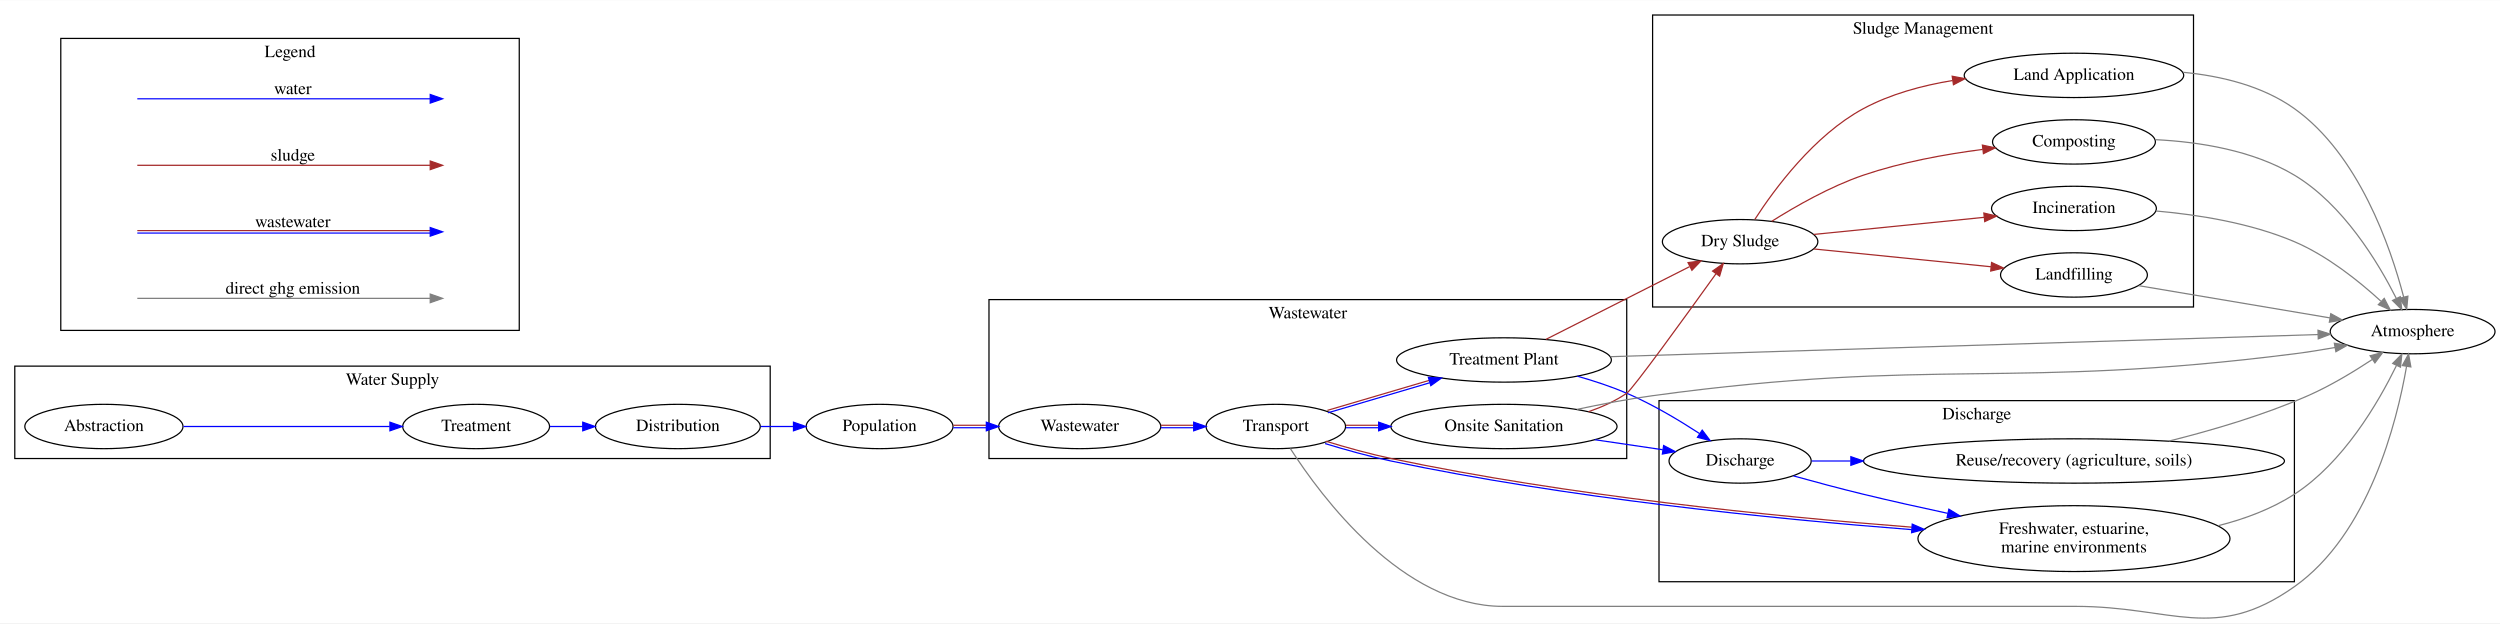
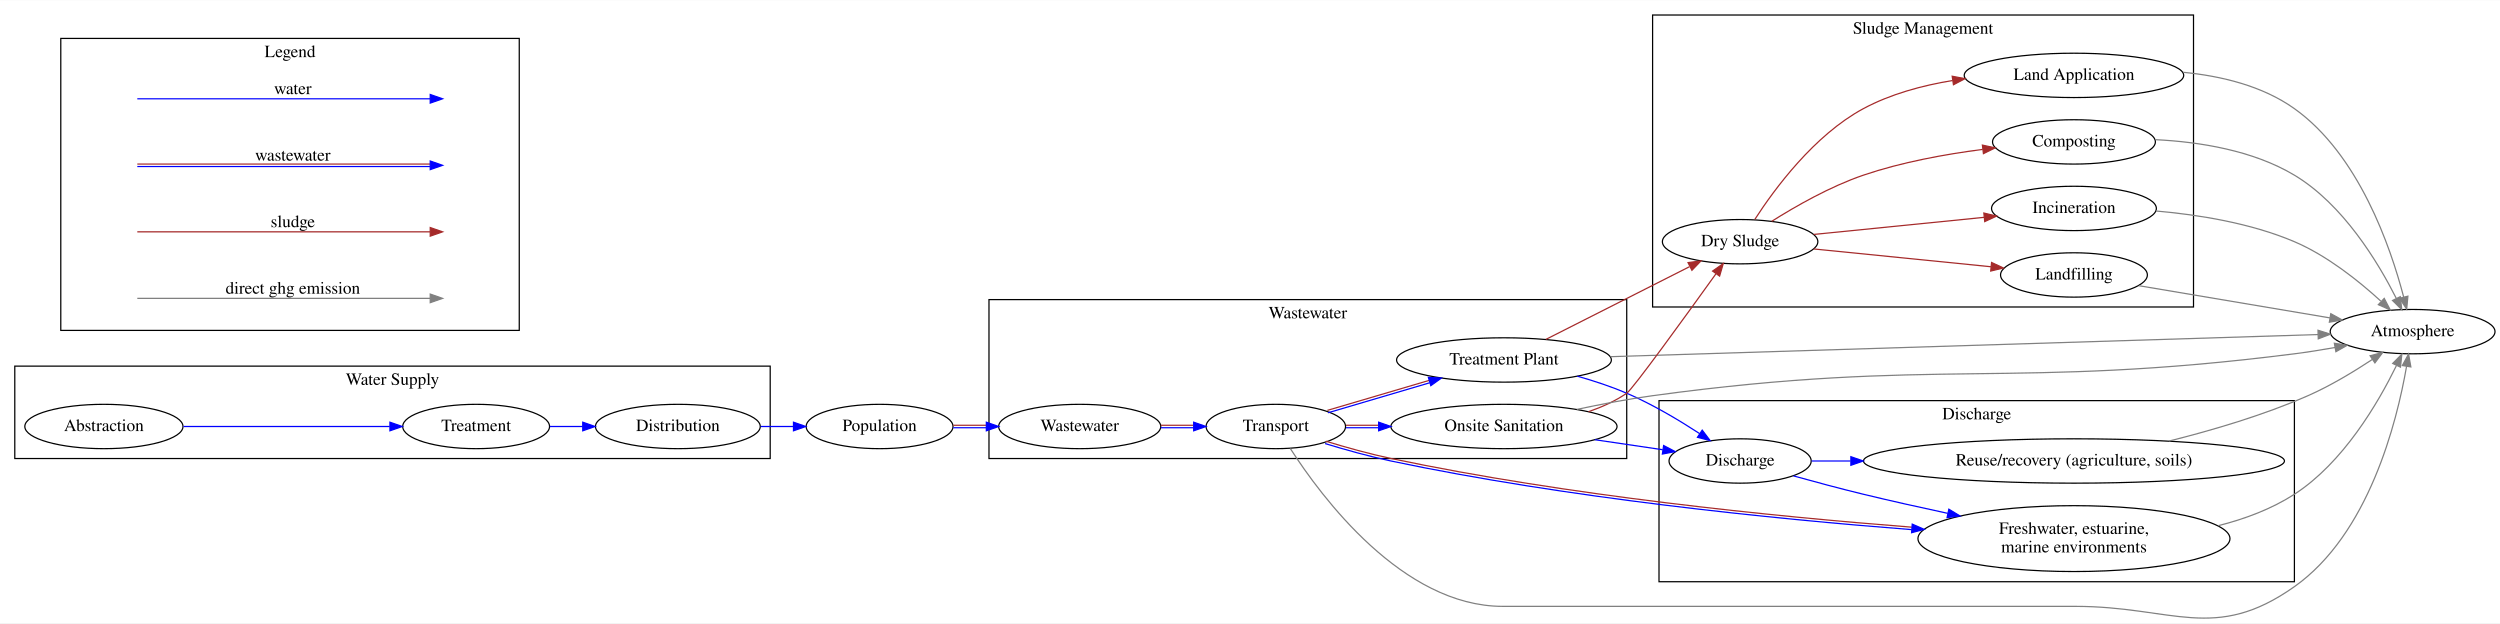
<svg xmlns="http://www.w3.org/2000/svg" width="2029pt" height="506pt" viewBox="0.00 0.00 2029.26 505.69">
  <g id="graph0" class="graph" transform="scale(1 1) rotate(0) translate(4 501.69)">
    <polygon fill="white" stroke="transparent" points="-4,4 -4,-501.69 2025.26,-501.69 2025.26,4 -4,4" />
    <g id="clust1" class="cluster">
      <polygon fill="none" stroke="black" points="8,-129.69 8,-204.69 621.17,-204.69 621.17,-129.69 8,-129.69" />
      <text text-anchor="middle" x="314.58" y="-189.49" font-family="Times,serif" font-size="14.00">Water Supply</text>
    </g>
    <g id="clust2" class="cluster">
      <polygon fill="none" stroke="black" points="798.76,-129.69 798.76,-258.69 1316.42,-258.69 1316.42,-129.69 798.76,-129.69" />
      <text text-anchor="middle" x="1057.59" y="-243.49" font-family="Times,serif" font-size="14.00">Wastewater</text>
    </g>
    <g id="clust4" class="cluster">
      <polygon fill="none" stroke="black" points="1342.62,-29.69 1342.62,-176.69 1858.38,-176.69 1858.38,-29.69 1342.62,-29.69" />
      <text text-anchor="middle" x="1600.5" y="-161.49" font-family="Times,serif" font-size="14.00">Discharge</text>
    </g>
    <g id="clust5" class="cluster">
      <polygon fill="none" stroke="black" points="1337.42,-252.69 1337.42,-489.69 1776.48,-489.69 1776.48,-252.69 1337.42,-252.69" />
      <text text-anchor="middle" x="1556.95" y="-474.49" font-family="Times,serif" font-size="14.00">Sludge Management</text>
    </g>
    <g id="clust8" class="cluster">
      <polygon fill="none" stroke="black" points="45.34,-233.69 45.34,-470.69 417.48,-470.69 417.48,-233.69 45.34,-233.69" />
      <text text-anchor="middle" x="231.41" y="-455.49" font-family="Times,serif" font-size="14.00">Legend</text>
    </g>
    <g id="node1" class="node">
      <ellipse fill="none" stroke="black" cx="80.34" cy="-155.69" rx="64.19" ry="18" />
      <text text-anchor="middle" x="80.34" y="-151.99" font-family="Times,serif" font-size="14.00">Abstraction</text>
    </g>
    <g id="node2" class="node">
      <ellipse fill="none" stroke="black" cx="382.48" cy="-155.69" rx="59.59" ry="18" />
      <text text-anchor="middle" x="382.48" y="-151.99" font-family="Times,serif" font-size="14.00">Treatment</text>
    </g>
    <g id="edge1" class="edge">
      <path fill="none" stroke="blue" d="M145,-155.69C194.1,-155.69 261.92,-155.69 312.35,-155.69" />
      <polygon fill="blue" stroke="blue" points="312.51,-159.19 322.51,-155.69 312.51,-152.19 312.51,-159.19" />
    </g>
    <g id="node3" class="node">
      <ellipse fill="none" stroke="black" cx="546.22" cy="-155.69" rx="66.89" ry="18" />
      <text text-anchor="middle" x="546.22" y="-151.99" font-family="Times,serif" font-size="14.00">Distribution</text>
    </g>
    <g id="edge2" class="edge">
      <path fill="none" stroke="blue" d="M442.33,-155.69C450.99,-155.69 460.02,-155.69 468.97,-155.69" />
      <polygon fill="blue" stroke="blue" points="469.02,-159.19 479.02,-155.69 469.02,-152.19 469.02,-159.19" />
    </g>
    <g id="node4" class="node">
      <ellipse fill="none" stroke="black" cx="709.96" cy="-155.69" rx="59.59" ry="18" />
      <text text-anchor="middle" x="709.96" y="-151.99" font-family="Times,serif" font-size="14.00">Population</text>
    </g>
    <g id="edge3" class="edge">
      <path fill="none" stroke="blue" d="M613.47,-155.69C622.19,-155.69 631.14,-155.69 639.9,-155.69" />
      <polygon fill="blue" stroke="blue" points="640.07,-159.19 650.07,-155.69 640.07,-152.19 640.07,-159.19" />
    </g>
    <g id="node5" class="node">
      <ellipse fill="none" stroke="black" cx="872.4" cy="-155.69" rx="65.79" ry="18" />
      <text text-anchor="middle" x="872.4" y="-151.99" font-family="Times,serif" font-size="14.00">Wastewater</text>
    </g>
    <g id="edge4" class="edge">
      <path fill="none" stroke="blue" d="M769.79,-154.69C778.5,-154.69 787.57,-154.69 796.55,-154.69" />
      <path fill="none" stroke="brown" d="M769.79,-156.69C778.5,-156.69 787.57,-156.69 796.55,-156.69" />
      <polygon fill="blue" stroke="blue" points="796.62,-159.19 806.62,-155.69 796.62,-152.19 796.62,-159.19" />
    </g>
    <g id="node6" class="node">
      <ellipse fill="none" stroke="black" cx="1031.59" cy="-155.69" rx="56.59" ry="18" />
      <text text-anchor="middle" x="1031.59" y="-151.99" font-family="Times,serif" font-size="14.00">Transport</text>
    </g>
    <g id="edge5" class="edge">
      <path fill="none" stroke="blue" d="M938.24,-154.69C946.99,-154.69 955.98,-154.69 964.75,-154.69" />
      <path fill="none" stroke="brown" d="M938.24,-156.69C946.99,-156.69 955.98,-156.69 964.75,-156.69" />
      <polygon fill="blue" stroke="blue" points="964.92,-159.19 974.92,-155.69 964.92,-152.19 964.92,-159.19" />
    </g>
    <g id="node7" class="node">
      <ellipse fill="none" stroke="black" cx="1216.78" cy="-209.69" rx="87.18" ry="18" />
      <text text-anchor="middle" x="1216.78" y="-205.99" font-family="Times,serif" font-size="14.00">Treatment Plant</text>
    </g>
    <g id="edge6" class="edge">
      <path fill="none" stroke="blue" d="M1073.98,-166.85C1098.32,-174.02 1129.56,-183.23 1156.55,-191.19" />
      <path fill="none" stroke="brown" d="M1073.42,-168.77C1097.75,-175.94 1129,-185.15 1155.99,-193.11" />
      <polygon fill="blue" stroke="blue" points="1155.42,-195.55 1166,-195.02 1157.4,-188.83 1155.42,-195.55" />
    </g>
    <g id="node8" class="node">
      <ellipse fill="none" stroke="black" cx="1216.78" cy="-155.69" rx="91.78" ry="18" />
      <text text-anchor="middle" x="1216.78" y="-151.99" font-family="Times,serif" font-size="14.00">Onsite Sanitation</text>
    </g>
    <g id="edge7" class="edge">
      <path fill="none" stroke="blue" d="M1088.55,-154.69C1096.96,-154.69 1105.84,-154.69 1114.85,-154.69" />
      <path fill="none" stroke="brown" d="M1088.55,-156.69C1096.96,-156.69 1105.84,-156.69 1114.85,-156.69" />
      <polygon fill="blue" stroke="blue" points="1115.05,-159.19 1125.05,-155.69 1115.05,-152.19 1115.05,-159.19" />
    </g>
    <g id="node10" class="node">
      <ellipse fill="none" stroke="black" cx="1679.44" cy="-64.69" rx="126.64" ry="26.74" />
      <text text-anchor="middle" x="1679.44" y="-68.49" font-family="Times,serif" font-size="14.00">Freshwater, estuarine,</text>
      <text text-anchor="middle" x="1679.44" y="-53.49" font-family="Times,serif" font-size="14.00">marine environments</text>
    </g>
    <g id="edge8" class="edge">
      <path fill="none" stroke="blue" d="M1071.59,-141.83C1087.94,-136.84 1107.18,-131.45 1124.93,-127.71 1267.98,-97.6 1434.89,-80.74 1547.73,-71.97" />
      <path fill="none" stroke="brown" d="M1072.17,-143.74C1088.48,-138.76 1107.72,-133.38 1125.34,-129.67 1268.18,-99.59 1435.09,-82.73 1547.89,-73.96" />
      <polygon fill="blue" stroke="blue" points="1548.17,-76.45 1557.88,-72.19 1547.64,-69.47 1548.17,-76.45" />
    </g>
    <g id="node25" class="node">
      <ellipse fill="none" stroke="black" cx="1954.32" cy="-232.69" rx="66.89" ry="18" />
      <text text-anchor="middle" x="1954.32" y="-228.99" font-family="Times,serif" font-size="14.00">Atmosphere</text>
    </g>
    <g id="edge23" class="edge">
      <path fill="none" stroke="grey" d="M1043.37,-137.79C1068.38,-98.8 1134.44,-9.69 1215.78,-9.69 1215.78,-9.69 1215.78,-9.69 1680.44,-9.69 1759.84,-9.69 1793.53,20.13 1858.38,-25.69 1918.59,-68.24 1941.46,-158.63 1949.44,-204.6" />
      <polygon fill="grey" stroke="grey" points="1945.99,-205.17 1951.04,-214.48 1952.9,-204.05 1945.99,-205.17" />
    </g>
    <g id="node9" class="node">
      <ellipse fill="none" stroke="black" cx="1408.46" cy="-127.69" rx="57.69" ry="18" />
      <text text-anchor="middle" x="1408.46" y="-123.99" font-family="Times,serif" font-size="14.00">Discharge</text>
    </g>
    <g id="edge10" class="edge">
      <path fill="none" stroke="blue" d="M1276.33,-196.53C1289.74,-192.73 1303.77,-188.12 1316.42,-182.69 1337.08,-173.82 1358.69,-160.95 1375.66,-149.88" />
      <polygon fill="blue" stroke="blue" points="1377.69,-152.74 1384.09,-144.29 1373.82,-146.9 1377.69,-152.74" />
    </g>
    <g id="node12" class="node">
      <ellipse fill="none" stroke="black" cx="1408.46" cy="-305.69" rx="63.09" ry="18" />
      <text text-anchor="middle" x="1408.46" y="-301.99" font-family="Times,serif" font-size="14.00">Dry Sludge</text>
    </g>
    <g id="edge13" class="edge">
      <path fill="none" stroke="brown" d="M1250.82,-226.41C1283.22,-242.81 1332.68,-267.84 1367.33,-285.38" />
      <polygon fill="brown" stroke="brown" points="1366.18,-288.72 1376.68,-290.11 1369.34,-282.47 1366.18,-288.72" />
    </g>
    <g id="edge24" class="edge">
      <path fill="none" stroke="grey" d="M1303.23,-212.36C1448.1,-216.89 1739.57,-226.01 1877.57,-230.32" />
      <polygon fill="grey" stroke="grey" points="1877.53,-233.82 1887.64,-230.64 1877.75,-226.83 1877.53,-233.82" />
    </g>
    <g id="edge9" class="edge">
      <path fill="none" stroke="blue" d="M1290.57,-144.95C1308.74,-142.26 1328.05,-139.41 1345.63,-136.82" />
      <polygon fill="blue" stroke="blue" points="1346.37,-140.25 1355.75,-135.32 1345.35,-133.32 1346.37,-140.25" />
    </g>
    <g id="edge14" class="edge">
      <path fill="none" stroke="brown" d="M1285.44,-167.73C1296.36,-171.45 1307.11,-176.32 1316.42,-182.69 1321.31,-186.04 1363.59,-244.44 1388.78,-279.55" />
      <polygon fill="brown" stroke="brown" points="1386.11,-281.84 1394.78,-287.93 1391.8,-277.76 1386.11,-281.84" />
    </g>
    <g id="edge25" class="edge">
      <path fill="none" stroke="grey" d="M1275.91,-169.55C1295.36,-173.73 1317.23,-177.94 1337.42,-180.69 1567.32,-212.05 1628.19,-185.47 1858.38,-214.69 1869.08,-216.05 1880.4,-217.86 1891.35,-219.81" />
      <polygon fill="grey" stroke="grey" points="1890.8,-223.27 1901.27,-221.64 1892.06,-216.39 1890.8,-223.27" />
    </g>
    <g id="edge11" class="edge">
      <path fill="none" stroke="blue" d="M1451.74,-115.59C1469.25,-110.73 1489.8,-105.22 1508.51,-100.69 1530.59,-95.35 1554.4,-90.03 1577,-85.19" />
      <polygon fill="blue" stroke="blue" points="1577.89,-88.57 1586.94,-83.07 1576.43,-81.73 1577.89,-88.57" />
    </g>
    <g id="node11" class="node">
      <ellipse fill="none" stroke="black" cx="1679.44" cy="-127.69" rx="170.87" ry="18" />
      <text text-anchor="middle" x="1679.44" y="-123.99" font-family="Times,serif" font-size="14.00">Reuse/recovery (agriculture, soils)</text>
    </g>
    <g id="edge12" class="edge">
      <path fill="none" stroke="blue" d="M1466.51,-127.69C1476.31,-127.69 1486.94,-127.69 1498.04,-127.69" />
      <polygon fill="blue" stroke="blue" points="1498.37,-131.19 1508.37,-127.69 1498.37,-124.19 1498.37,-131.19" />
    </g>
    <g id="edge26" class="edge">
      <path fill="none" stroke="grey" d="M1796.39,-75.13C1818.14,-80.61 1839.84,-88.72 1858.38,-100.69 1897.96,-126.26 1926.29,-174.61 1941.21,-205.16" />
      <polygon fill="grey" stroke="grey" points="1938.15,-206.86 1945.59,-214.4 1944.47,-203.86 1938.15,-206.86" />
    </g>
    <g id="edge27" class="edge">
      <path fill="none" stroke="grey" d="M1756.61,-143.87C1791.74,-152.63 1833.51,-164.93 1869.38,-180.69 1887.48,-188.65 1906.31,-199.99 1921.54,-210.06" />
      <polygon fill="grey" stroke="grey" points="1919.81,-213.11 1930.06,-215.8 1923.73,-207.31 1919.81,-213.11" />
    </g>
    <g id="node13" class="node">
      <ellipse fill="none" stroke="black" cx="1679.44" cy="-332.69" rx="66.89" ry="18" />
      <text text-anchor="middle" x="1679.44" y="-328.99" font-family="Times,serif" font-size="14.00">Incineration</text>
    </g>
    <g id="edge15" class="edge">
      <path fill="none" stroke="brown" d="M1468.16,-311.58C1508.8,-315.66 1563.15,-321.12 1606.42,-325.46" />
      <polygon fill="brown" stroke="brown" points="1606.3,-328.97 1616.6,-326.48 1607,-322 1606.3,-328.97" />
    </g>
    <g id="node14" class="node">
      <ellipse fill="none" stroke="black" cx="1679.44" cy="-278.69" rx="59.59" ry="18" />
      <text text-anchor="middle" x="1679.44" y="-274.99" font-family="Times,serif" font-size="14.00">Landfilling</text>
    </g>
    <g id="edge16" class="edge">
      <path fill="none" stroke="brown" d="M1468.16,-299.8C1510.61,-295.54 1568.01,-289.78 1612.12,-285.35" />
      <polygon fill="brown" stroke="brown" points="1612.57,-288.82 1622.17,-284.34 1611.87,-281.86 1612.57,-288.82" />
    </g>
    <g id="node15" class="node">
      <ellipse fill="none" stroke="black" cx="1679.44" cy="-440.69" rx="89.08" ry="18" />
      <text text-anchor="middle" x="1679.44" y="-436.99" font-family="Times,serif" font-size="14.00">Land Application</text>
    </g>
    <g id="edge17" class="edge">
      <path fill="none" stroke="brown" d="M1420.33,-323.69C1436.31,-348.41 1468.62,-392.25 1508.51,-413.69 1530.48,-425.5 1556.19,-432.47 1580.88,-436.52" />
      <polygon fill="brown" stroke="brown" points="1580.6,-440.01 1591.01,-438.03 1581.63,-433.09 1580.6,-440.01" />
    </g>
    <g id="node16" class="node">
      <ellipse fill="none" stroke="black" cx="1679.44" cy="-386.69" rx="66.09" ry="18" />
      <text text-anchor="middle" x="1679.44" y="-382.99" font-family="Times,serif" font-size="14.00">Composting</text>
    </g>
    <g id="edge18" class="edge">
      <path fill="none" stroke="brown" d="M1434.02,-322.18C1453.42,-334.42 1481.63,-350.53 1508.51,-359.69 1539.37,-370.21 1574.81,-376.66 1605.32,-380.61" />
      <polygon fill="brown" stroke="brown" points="1605.11,-384.11 1615.46,-381.86 1605.96,-377.16 1605.11,-384.11" />
    </g>
    <g id="edge28" class="edge">
      <path fill="none" stroke="grey" d="M1745.99,-330.61C1780.57,-327.59 1823.02,-320.76 1858.38,-305.69 1884.91,-294.38 1910.58,-273.88 1928.51,-257.48" />
      <polygon fill="grey" stroke="grey" points="1931.29,-259.68 1936.19,-250.28 1926.5,-254.57 1931.29,-259.68" />
    </g>
    <g id="edge29" class="edge">
      <path fill="none" stroke="grey" d="M1732.09,-269.98C1776.09,-262.57 1839.57,-251.87 1887.26,-243.83" />
      <polygon fill="grey" stroke="grey" points="1887.91,-247.27 1897.18,-242.15 1886.74,-240.36 1887.91,-247.27" />
    </g>
    <g id="edge30" class="edge">
      <path fill="none" stroke="grey" d="M1767.97,-443.21C1798.9,-440.23 1832.42,-432.19 1858.38,-413.69 1910.61,-376.47 1936.42,-301.57 1947.07,-260.76" />
      <polygon fill="grey" stroke="grey" points="1950.5,-261.47 1949.52,-250.92 1943.71,-259.78 1950.5,-261.47" />
    </g>
    <g id="edge31" class="edge">
      <path fill="none" stroke="grey" d="M1745.79,-388.5C1781.32,-386.72 1824.74,-379.84 1858.38,-359.69 1897.8,-336.07 1926.18,-289.26 1941.16,-259.54" />
      <polygon fill="grey" stroke="grey" points="1944.31,-261.06 1945.54,-250.54 1938.01,-257.99 1944.31,-261.06" />
    </g>
    <g id="node17" class="node">
</g>
    <g id="node18" class="node">
</g>
    <g id="edge19" class="edge">
      <path fill="none" stroke="blue" d="M107.45,-421.69C161.11,-421.69 283.88,-421.69 345.22,-421.69" />
      <polygon fill="blue" stroke="blue" points="345.22,-425.19 355.22,-421.69 345.22,-418.19 345.22,-425.19" />
      <text text-anchor="middle" x="233.69" y="-425.49" font-family="Times,serif" font-size="14.00">water</text>
    </g>
    <g id="node19" class="node">
</g>
    <g id="node20" class="node">
</g>
    <g id="edge20" class="edge">
-       <path fill="none" stroke="brown" d="M107.45,-367.69C161.11,-367.69 283.88,-367.69 345.22,-367.69" />
-       <polygon fill="brown" stroke="brown" points="345.22,-371.19 355.22,-367.69 345.22,-364.19 345.22,-371.19" />
-       <text text-anchor="middle" x="233.69" y="-371.49" font-family="Times,serif" font-size="14.00">sludge</text>
+       <path fill="none" stroke="blue" d="M107.45,-366.69C161.11,-366.69 283.88,-366.69 345.22,-366.69" />
+       <path fill="none" stroke="brown" d="M107.45,-368.69C161.11,-368.69 283.88,-368.69 345.22,-368.69" />
+       <polygon fill="blue" stroke="blue" points="345.22,-371.19 355.22,-367.69 345.22,-364.19 345.22,-371.19" />
+       <text text-anchor="middle" x="233.69" y="-371.49" font-family="Times,serif" font-size="14.00">wastewater</text>
    </g>
    <g id="node21" class="node">
</g>
    <g id="node22" class="node">
</g>
    <g id="edge21" class="edge">
-       <path fill="none" stroke="blue" d="M107.45,-312.69C161.11,-312.69 283.88,-312.69 345.22,-312.69" />
-       <path fill="none" stroke="brown" d="M107.45,-314.69C161.11,-314.69 283.88,-314.69 345.22,-314.69" />
-       <polygon fill="blue" stroke="blue" points="345.22,-317.19 355.22,-313.69 345.22,-310.19 345.22,-317.19" />
-       <text text-anchor="middle" x="233.69" y="-317.49" font-family="Times,serif" font-size="14.00">wastewater</text>
+       <path fill="none" stroke="brown" d="M107.45,-313.69C161.11,-313.69 283.88,-313.69 345.22,-313.69" />
+       <polygon fill="brown" stroke="brown" points="345.22,-317.19 355.22,-313.69 345.22,-310.19 345.22,-317.19" />
+       <text text-anchor="middle" x="233.69" y="-317.49" font-family="Times,serif" font-size="14.00">sludge</text>
    </g>
    <g id="node23" class="node">
</g>
    <g id="node24" class="node">
</g>
    <g id="edge22" class="edge">
      <path fill="none" stroke="grey" d="M107.45,-259.69C161.11,-259.69 283.88,-259.69 345.22,-259.69" />
      <polygon fill="grey" stroke="grey" points="345.22,-263.19 355.22,-259.69 345.22,-256.19 345.22,-263.19" />
      <text text-anchor="middle" x="233.69" y="-263.49" font-family="Times,serif" font-size="14.00">direct ghg emission</text>
    </g>
  </g>
</svg>
